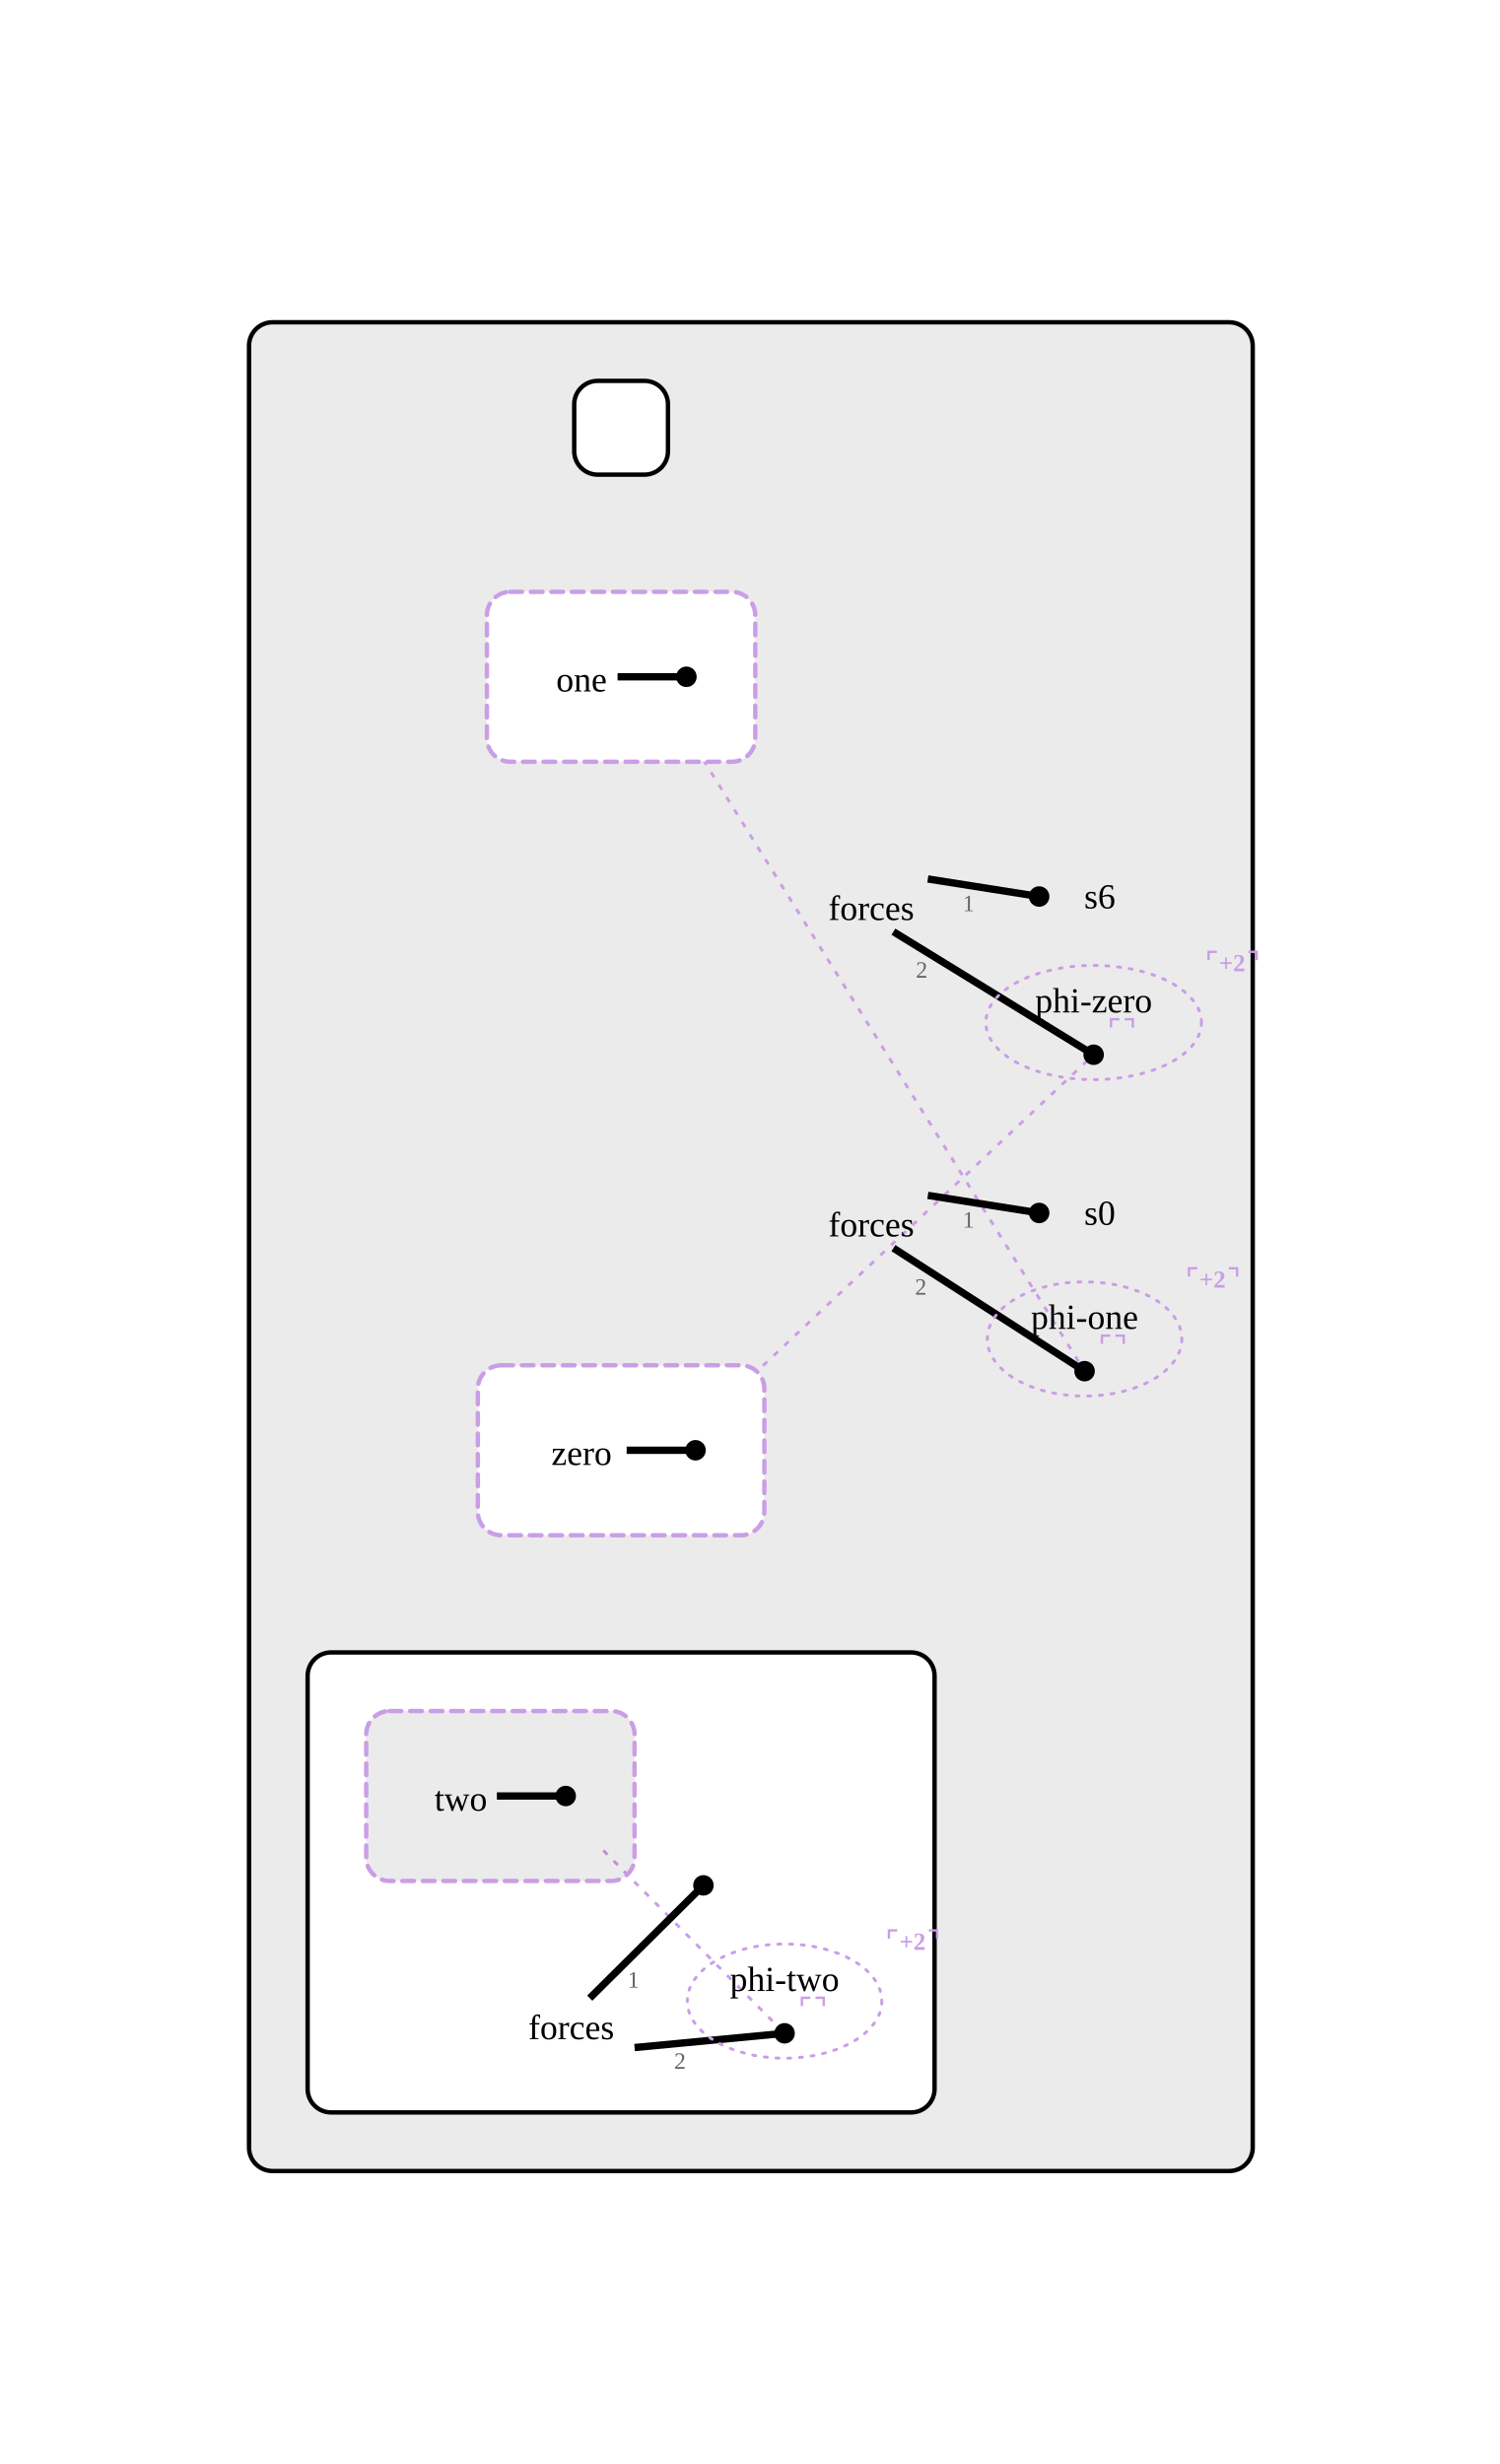
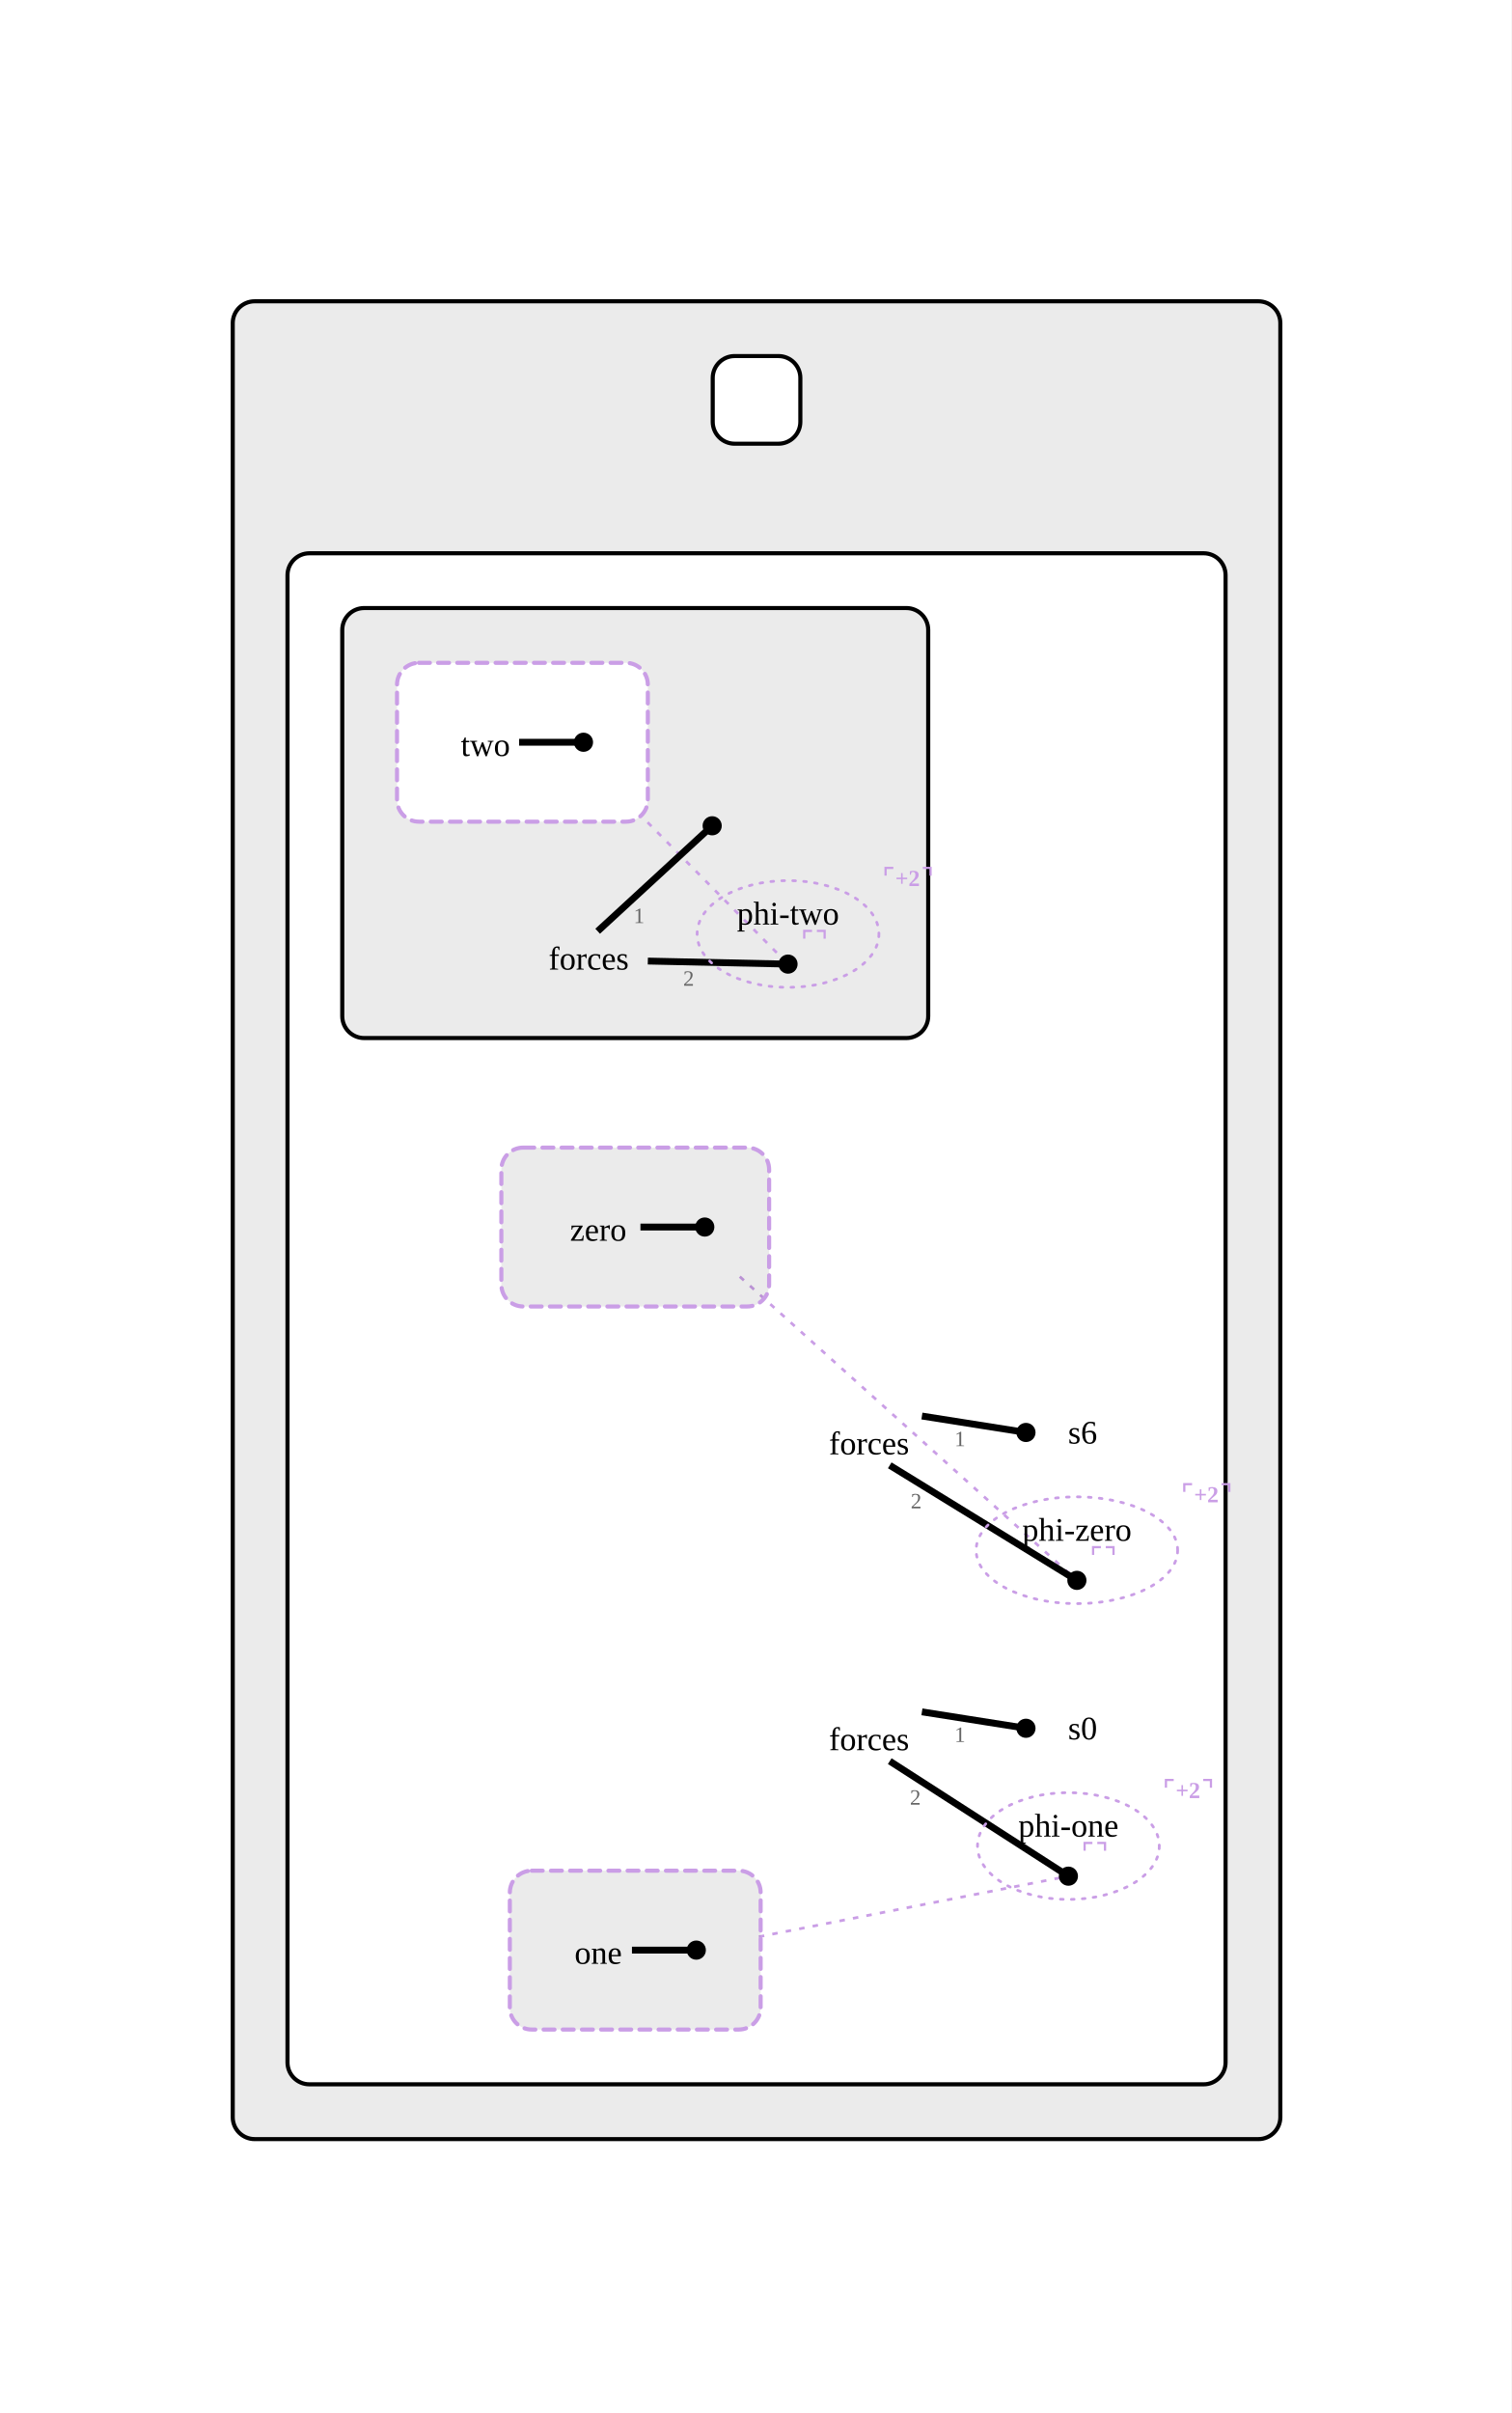
- <svg xmlns="http://www.w3.org/2000/svg" width="100%" height="100%" viewBox="0 0 512 841" preserveAspectRatio="xMidYMid meet">
-   <rect x="0" y="0" width="512" height="841" fill="white" stroke="none" />
+ <svg xmlns="http://www.w3.org/2000/svg" width="100%" height="100%" viewBox="0 0 552 881" preserveAspectRatio="xMidYMid meet">
+   <rect x="0" y="0" width="552" height="881" fill="white" stroke="none" />
  <g id="cuts">
-     <g id="cut_9ecee68e" data-element-id="cut_9ecee68e" data-element-type="cut" cursor="pointer">
-       <rect x="85.0" y="110.0" width="342.6" height="631" rx="8" ry="8" fill="rgba(0,0,0,0.08)" stroke="#000000" stroke-width="1.5" />
+     <g id="cut_1037d778" data-element-id="cut_1037d778" data-element-type="cut" cursor="pointer">
+       <rect x="85.0" y="110.0" width="382.6" height="671" rx="8" ry="8" fill="rgba(0,0,0,0.08)" stroke="#000000" stroke-width="1.5" />
    </g>
-     <g id="cut_e2e62ff2" data-element-id="cut_e2e62ff2" data-element-type="cut" cursor="pointer">
-       <rect x="196.0" y="130.0" width="32" height="32" rx="8" ry="8" fill="#FFFFFF" stroke="#000000" stroke-width="1.5" />
+     <g id="cut_034eea3f" data-element-id="cut_034eea3f" data-element-type="cut" cursor="pointer">
+       <rect x="260.3" y="130.0" width="32.0" height="32" rx="8" ry="8" fill="#FFFFFF" stroke="#000000" stroke-width="1.5" />
    </g>
-     <g id="c_ace88630" data-element-id="c_ace88630" data-element-type="cut" cursor="pointer">
-       <rect x="105.0" y="564.0" width="214" height="157" rx="8" ry="8" fill="#FFFFFF" stroke="#000000" stroke-width="1.5" />
+     <g id="c_9dfe18ea" data-element-id="c_9dfe18ea" data-element-type="cut" cursor="pointer">
+       <rect x="105.0" y="202.0" width="342.6" height="559" rx="8" ry="8" fill="#FFFFFF" stroke="#000000" stroke-width="1.5" />
    </g>
-     <g id="c_c3a271ba" data-element-id="c_c3a271ba" data-element-type="cut" cursor="pointer" data-cut-stroke="quotation">
-       <line class="quotation-tie" x1="237.43" y1="255.12" x2="370.20" y2="468.00" stroke="#ca9ee6" stroke-width="1" stroke-dasharray="2,3" data-tie-name="v_dec13547" />
-       <rect x="166.2" y="202.0" width="91.6" height="58" rx="8" ry="8" fill="#FFFFFF" stroke="#ca9ee6" stroke-width="1.5" stroke-dasharray="4,3" stroke-linecap="round" />
+     <g id="c_56460436" data-element-id="c_56460436" data-element-type="cut" cursor="pointer">
+       <rect x="125.0" y="222.0" width="214" height="157" rx="8" ry="8" fill="rgba(0,0,0,0.08)" stroke="#000000" stroke-width="1.5" />
    </g>
-     <g id="c_2ff5439d" data-element-id="c_2ff5439d" data-element-type="cut" cursor="pointer" data-cut-stroke="quotation">
-       <line class="quotation-tie" x1="249.50" y1="476.39" x2="373.30" y2="360.00" stroke="#ca9ee6" stroke-width="1" stroke-dasharray="2,3" data-tie-name="v_6d99a4ee" />
-       <rect x="163.1" y="466.0" width="97.8" height="58" rx="8" ry="8" fill="#FFFFFF" stroke="#ca9ee6" stroke-width="1.5" stroke-dasharray="4,3" stroke-linecap="round" />
+     <g id="c_3c3dce03" data-element-id="c_3c3dce03" data-element-type="cut" cursor="pointer" data-cut-stroke="quotation">
+       <line class="quotation-tie" x1="277.15" y1="707.12" x2="390.20" y2="685.00" stroke="#ca9ee6" stroke-width="1" stroke-dasharray="2,3" data-tie-name="v_79f26d1c" />
+       <rect x="186.2" y="683.0" width="91.6" height="58" rx="8" ry="8" fill="rgba(0,0,0,0.08)" stroke="#ca9ee6" stroke-width="1.5" stroke-dasharray="4,3" stroke-linecap="round" />
    </g>
-     <g id="c_af7888c3" data-element-id="c_af7888c3" data-element-type="cut" cursor="pointer" data-cut-stroke="quotation">
-       <line class="quotation-tie" x1="205.95" y1="631.59" x2="267.80" y2="694.00" stroke="#ca9ee6" stroke-width="1" stroke-dasharray="2,3" data-tie-name="v_fcdd69b0" />
-       <rect x="125.0" y="584.0" width="91.6" height="58" rx="8" ry="8" fill="rgba(0,0,0,0.08)" stroke="#ca9ee6" stroke-width="1.5" stroke-dasharray="4,3" stroke-linecap="round" />
+     <g id="c_ea742410" data-element-id="c_ea742410" data-element-type="cut" cursor="pointer" data-cut-stroke="quotation">
+       <line class="quotation-tie" x1="270.19" y1="466.11" x2="393.30" y2="577.00" stroke="#ca9ee6" stroke-width="1" stroke-dasharray="2,3" data-tie-name="v_56ed3da5" />
+       <rect x="183.1" y="419.0" width="97.8" height="58" rx="8" ry="8" fill="rgba(0,0,0,0.08)" stroke="#ca9ee6" stroke-width="1.5" stroke-dasharray="4,3" stroke-linecap="round" />
+     </g>
+     <g id="c_b0a0d5f8" data-element-id="c_b0a0d5f8" data-element-type="cut" cursor="pointer" data-cut-stroke="quotation">
+       <line class="quotation-tie" x1="225.95" y1="289.59" x2="287.80" y2="352.00" stroke="#ca9ee6" stroke-width="1" stroke-dasharray="2,3" data-tie-name="v_71e6a6a6" />
+       <rect x="145.0" y="242.0" width="91.6" height="58" rx="8" ry="8" fill="#FFFFFF" stroke="#ca9ee6" stroke-width="1.5" stroke-dasharray="4,3" stroke-linecap="round" />
    </g>
  </g>
  <g id="ligatures">
-     <path d="M 210.8 231.0 L 234.3 231.0" stroke="#000000" stroke-width="2.5" stroke-linecap="butt" fill="none" class="ligature-path" data-predicate-id="e_fc0c553f" data-vertex-id="v_d0c54075" data-port-index="0" />
-     <path d="M 213.9 495.0 L 237.4 495.0" stroke="#000000" stroke-width="2.5" stroke-linecap="butt" fill="none" class="ligature-path" data-predicate-id="e_845b84f6" data-vertex-id="v_345987dd" data-port-index="0" />
-     <path d="M 316.701 300.0 L 354.7 306.0" stroke="#000000" stroke-width="2.5" stroke-linecap="butt" fill="none" class="ligature-path" data-predicate-id="e_f23f8755" data-vertex-id="v_4320c5ca" data-port-index="0" />
-     <text x="330.6" y="308.3" font-family="Times New Roman" font-size="8" fill="#666666" text-anchor="middle" dominant-baseline="central" class="arg-order-number" data-predicate-id="e_f23f8755" data-port-index="0">1</text>
-     <path d="M 304.952 318.0 L 373.3 360.0" stroke="#000000" stroke-width="2.5" stroke-linecap="butt" fill="none" class="ligature-path" data-predicate-id="e_f23f8755" data-vertex-id="v_6d99a4ee" data-port-index="1" />
-     <text x="314.6" y="331.0" font-family="Times New Roman" font-size="8" fill="#666666" text-anchor="middle" dominant-baseline="central" class="arg-order-number" data-predicate-id="e_f23f8755" data-port-index="1">2</text>
-     <path d="M 201.302 682.0 L 240.1 643.5" stroke="#000000" stroke-width="2.5" stroke-linecap="butt" fill="none" class="ligature-path" data-predicate-id="e_89921005" data-vertex-id="v_c3a1704d" data-port-index="0" />
-     <text x="216.2" y="675.7" font-family="Times New Roman" font-size="8" fill="#666666" text-anchor="middle" dominant-baseline="central" class="arg-order-number" data-predicate-id="e_89921005" data-port-index="0">1</text>
-     <path d="M 216.6 698.862 L 267.8 694.0" stroke="#000000" stroke-width="2.5" stroke-linecap="butt" fill="none" class="ligature-path" data-predicate-id="e_89921005" data-vertex-id="v_fcdd69b0" data-port-index="1" />
-     <text x="232.1" y="703.4" font-family="Times New Roman" font-size="8" fill="#666666" text-anchor="middle" dominant-baseline="central" class="arg-order-number" data-predicate-id="e_89921005" data-port-index="1">2</text>
-     <path d="M 169.6 613.0 L 193.1 613.0" stroke="#000000" stroke-width="2.5" stroke-linecap="butt" fill="none" class="ligature-path" data-predicate-id="e_3849d894" data-vertex-id="v_8f0de228" data-port-index="0" />
-     <path d="M 316.701 408.0 L 354.7 414.0" stroke="#000000" stroke-width="2.5" stroke-linecap="butt" fill="none" class="ligature-path" data-predicate-id="e_6469bf5d" data-vertex-id="v_b3454bb0" data-port-index="0" />
-     <text x="330.6" y="416.3" font-family="Times New Roman" font-size="8" fill="#666666" text-anchor="middle" dominant-baseline="central" class="arg-order-number" data-predicate-id="e_6469bf5d" data-port-index="0">1</text>
-     <path d="M 304.952 426.0 L 370.2 468.0" stroke="#000000" stroke-width="2.5" stroke-linecap="butt" fill="none" class="ligature-path" data-predicate-id="e_6469bf5d" data-vertex-id="v_dec13547" data-port-index="1" />
-     <text x="314.3" y="439.2" font-family="Times New Roman" font-size="8" fill="#666666" text-anchor="middle" dominant-baseline="central" class="arg-order-number" data-predicate-id="e_6469bf5d" data-port-index="1">2</text>
+     <path d="M 230.8 712.0 L 254.3 712.0" stroke="#000000" stroke-width="2.5" stroke-linecap="butt" fill="none" class="ligature-path" data-predicate-id="e_e481f640" data-vertex-id="v_87ee850e" data-port-index="0" />
+     <path d="M 336.701 517.0 L 374.7 523.0" stroke="#000000" stroke-width="2.5" stroke-linecap="butt" fill="none" class="ligature-path" data-predicate-id="e_bf4fd3bd" data-vertex-id="v_5e574c53" data-port-index="0" />
+     <text x="350.6" y="525.3" font-family="Times New Roman" font-size="8" fill="#666666" text-anchor="middle" dominant-baseline="central" class="arg-order-number" data-predicate-id="e_bf4fd3bd" data-port-index="0">1</text>
+     <path d="M 324.952 535.0 L 393.3 577.0" stroke="#000000" stroke-width="2.5" stroke-linecap="butt" fill="none" class="ligature-path" data-predicate-id="e_bf4fd3bd" data-vertex-id="v_56ed3da5" data-port-index="1" />
+     <text x="334.6" y="548.0" font-family="Times New Roman" font-size="8" fill="#666666" text-anchor="middle" dominant-baseline="central" class="arg-order-number" data-predicate-id="e_bf4fd3bd" data-port-index="1">2</text>
+     <path d="M 189.6 271.0 L 213.1 271.0" stroke="#000000" stroke-width="2.5" stroke-linecap="butt" fill="none" class="ligature-path" data-predicate-id="e_a5500fa7" data-vertex-id="v_63a75ad3" data-port-index="0" />
+     <path d="M 218.276 340.0 L 260.1 301.5" stroke="#000000" stroke-width="2.5" stroke-linecap="butt" fill="none" class="ligature-path" data-predicate-id="e_03daba11" data-vertex-id="v_f1b0c5fa" data-port-index="0" />
+     <text x="233.4" y="334.3" font-family="Times New Roman" font-size="8" fill="#666666" text-anchor="middle" dominant-baseline="central" class="arg-order-number" data-predicate-id="e_03daba11" data-port-index="0">1</text>
+     <path d="M 236.6 350.89 L 287.8 352.0" stroke="#000000" stroke-width="2.5" stroke-linecap="butt" fill="none" class="ligature-path" data-predicate-id="e_03daba11" data-vertex-id="v_71e6a6a6" data-port-index="1" />
+     <text x="251.5" y="357.2" font-family="Times New Roman" font-size="8" fill="#666666" text-anchor="middle" dominant-baseline="central" class="arg-order-number" data-predicate-id="e_03daba11" data-port-index="1">2</text>
+     <path d="M 233.9 448.0 L 257.4 448.0" stroke="#000000" stroke-width="2.5" stroke-linecap="butt" fill="none" class="ligature-path" data-predicate-id="e_eea8e317" data-vertex-id="v_3f6d1901" data-port-index="0" />
+     <path d="M 336.701 625.0 L 374.7 631.0" stroke="#000000" stroke-width="2.5" stroke-linecap="butt" fill="none" class="ligature-path" data-predicate-id="e_a387b33a" data-vertex-id="v_e849f2a5" data-port-index="0" />
+     <text x="350.6" y="633.3" font-family="Times New Roman" font-size="8" fill="#666666" text-anchor="middle" dominant-baseline="central" class="arg-order-number" data-predicate-id="e_a387b33a" data-port-index="0">1</text>
+     <path d="M 324.952 643.0 L 390.2 685.0" stroke="#000000" stroke-width="2.5" stroke-linecap="butt" fill="none" class="ligature-path" data-predicate-id="e_a387b33a" data-vertex-id="v_79f26d1c" data-port-index="1" />
+     <text x="334.3" y="656.2" font-family="Times New Roman" font-size="8" fill="#666666" text-anchor="middle" dominant-baseline="central" class="arg-order-number" data-predicate-id="e_a387b33a" data-port-index="1">2</text>
  </g>
  <g id="elements">
-     <g id="v_8f0de228" data-element-id="v_8f0de228" data-element-type="vertex" cursor="pointer">
-       <rect x="183.6" y="603.5" width="19.0" height="19.0" fill="transparent" stroke="none" />
-       <circle cx="193.1" cy="613.0" r="3.5" fill="#000000" stroke="none" />
+     <g id="v_63a75ad3" data-element-id="v_63a75ad3" data-element-type="vertex" cursor="pointer">
+       <rect x="203.6" y="261.5" width="19.0" height="19.0" fill="transparent" stroke="none" />
+       <circle cx="213.1" cy="271.0" r="3.5" fill="#000000" stroke="none" />
    </g>
-     <g id="v_c3a1704d" data-element-id="v_c3a1704d" data-element-type="vertex" cursor="pointer">
-       <rect x="230.6" y="634.0" width="19.0" height="19.0" fill="transparent" stroke="none" />
-       <circle cx="240.1" cy="643.5" r="3.5" fill="#000000" stroke="none" />
+     <g id="v_f1b0c5fa" data-element-id="v_f1b0c5fa" data-element-type="vertex" cursor="pointer">
+       <rect x="250.6" y="292.0" width="19.0" height="19.0" fill="transparent" stroke="none" />
+       <circle cx="260.1" cy="301.5" r="3.5" fill="#000000" stroke="none" />
    </g>
-     <g id="v_fcdd69b0" data-element-id="v_fcdd69b0" data-element-type="vertex" cursor="pointer" class="quotation-spot" data-quotation="true" data-quotation-sort="proposition" data-quotation-horizon="2" data-sort="proposition">
-       <rect x="258.3" y="684.5" width="19.0" height="19.0" fill="transparent" stroke="none" />
-       <circle cx="267.8" cy="694.0" r="3.5" fill="#000000" stroke="none" />
-       <text x="267.8" y="675.5" text-anchor="middle" dominant-baseline="central" font-size="12" font-family="Times New Roman" fill="#000000" font-weight="normal">phi-two</text>
-       <text class="sort-badge" x="273.3" y="688.5" text-anchor="start" font-size="8.4" font-family="Times New Roman" fill="#ca9ee6" font-weight="bold">⌜⌝</text>
-       <ellipse class="quotation-oval" cx="267.8" cy="683.0" rx="33.2" ry="19.5" fill="none" stroke="#ca9ee6" stroke-width="1" stroke-dasharray="1,3" stroke-linecap="round" />
-       <text class="quotation-horizon" x="303.0" y="665.5" text-anchor="start" font-size="8.4" font-family="Times New Roman" fill="#ca9ee6" font-weight="bold">⌜+2⌝</text>
+     <g id="v_71e6a6a6" data-element-id="v_71e6a6a6" data-element-type="vertex" cursor="pointer" class="quotation-spot" data-quotation="true" data-quotation-sort="proposition" data-quotation-horizon="2" data-sort="proposition">
+       <rect x="278.3" y="342.5" width="19.0" height="19.0" fill="transparent" stroke="none" />
+       <circle cx="287.8" cy="352.0" r="3.5" fill="#000000" stroke="none" />
+       <text x="287.8" y="333.5" text-anchor="middle" dominant-baseline="central" font-size="12" font-family="Times New Roman" fill="#000000" font-weight="normal">phi-two</text>
+       <text class="sort-badge" x="293.3" y="346.5" text-anchor="start" font-size="8.4" font-family="Times New Roman" fill="#ca9ee6" font-weight="bold">⌜⌝</text>
+       <ellipse class="quotation-oval" cx="287.8" cy="341.0" rx="33.2" ry="19.5" fill="none" stroke="#ca9ee6" stroke-width="1" stroke-dasharray="1,3" stroke-linecap="round" />
+       <text class="quotation-horizon" x="323.0" y="323.5" text-anchor="start" font-size="8.4" font-family="Times New Roman" fill="#ca9ee6" font-weight="bold">⌜+2⌝</text>
    </g>
-     <g id="v_d0c54075" data-element-id="v_d0c54075" data-element-type="vertex" cursor="pointer">
-       <rect x="224.8" y="221.5" width="19.0" height="19.0" fill="transparent" stroke="none" />
-       <circle cx="234.3" cy="231.0" r="3.5" fill="#000000" stroke="none" />
+     <g id="v_87ee850e" data-element-id="v_87ee850e" data-element-type="vertex" cursor="pointer">
+       <rect x="244.8" y="702.5" width="19.0" height="19.0" fill="transparent" stroke="none" />
+       <circle cx="254.3" cy="712.0" r="3.5" fill="#000000" stroke="none" />
    </g>
-     <g id="v_345987dd" data-element-id="v_345987dd" data-element-type="vertex" cursor="pointer">
-       <rect x="227.9" y="485.5" width="19.0" height="19.0" fill="transparent" stroke="none" />
-       <circle cx="237.4" cy="495.0" r="3.5" fill="#000000" stroke="none" />
+     <g id="v_3f6d1901" data-element-id="v_3f6d1901" data-element-type="vertex" cursor="pointer">
+       <rect x="247.9" y="438.5" width="19.0" height="19.0" fill="transparent" stroke="none" />
+       <circle cx="257.4" cy="448.0" r="3.5" fill="#000000" stroke="none" />
    </g>
-     <g id="v_dec13547" data-element-id="v_dec13547" data-element-type="vertex" cursor="pointer" class="quotation-spot" data-quotation="true" data-quotation-sort="proposition" data-quotation-horizon="2" data-sort="proposition">
-       <rect x="360.7" y="458.5" width="19.0" height="19.0" fill="transparent" stroke="none" />
-       <circle cx="370.2" cy="468.0" r="3.5" fill="#000000" stroke="none" />
-       <text x="370.2" y="449.5" text-anchor="middle" dominant-baseline="central" font-size="12" font-family="Times New Roman" fill="#000000" font-weight="normal">phi-one</text>
-       <text class="sort-badge" x="375.7" y="462.5" text-anchor="start" font-size="8.4" font-family="Times New Roman" fill="#ca9ee6" font-weight="bold">⌜⌝</text>
-       <ellipse class="quotation-oval" cx="370.2" cy="457.0" rx="33.2" ry="19.5" fill="none" stroke="#ca9ee6" stroke-width="1" stroke-dasharray="1,3" stroke-linecap="round" />
-       <text class="quotation-horizon" x="405.4" y="439.5" text-anchor="start" font-size="8.4" font-family="Times New Roman" fill="#ca9ee6" font-weight="bold">⌜+2⌝</text>
+     <g id="v_79f26d1c" data-element-id="v_79f26d1c" data-element-type="vertex" cursor="pointer" class="quotation-spot" data-quotation="true" data-quotation-sort="proposition" data-quotation-horizon="2" data-sort="proposition">
+       <rect x="380.7" y="675.5" width="19.0" height="19.0" fill="transparent" stroke="none" />
+       <circle cx="390.2" cy="685.0" r="3.5" fill="#000000" stroke="none" />
+       <text x="390.2" y="666.5" text-anchor="middle" dominant-baseline="central" font-size="12" font-family="Times New Roman" fill="#000000" font-weight="normal">phi-one</text>
+       <text class="sort-badge" x="395.7" y="679.5" text-anchor="start" font-size="8.4" font-family="Times New Roman" fill="#ca9ee6" font-weight="bold">⌜⌝</text>
+       <ellipse class="quotation-oval" cx="390.2" cy="674.0" rx="33.2" ry="19.5" fill="none" stroke="#ca9ee6" stroke-width="1" stroke-dasharray="1,3" stroke-linecap="round" />
+       <text class="quotation-horizon" x="425.4" y="656.5" text-anchor="start" font-size="8.4" font-family="Times New Roman" fill="#ca9ee6" font-weight="bold">⌜+2⌝</text>
    </g>
-     <g id="v_6d99a4ee" data-element-id="v_6d99a4ee" data-element-type="vertex" cursor="pointer" class="quotation-spot" data-quotation="true" data-quotation-sort="proposition" data-quotation-horizon="2" data-sort="proposition">
-       <rect x="363.8" y="350.5" width="19.0" height="19.0" fill="transparent" stroke="none" />
-       <circle cx="373.3" cy="360.0" r="3.5" fill="#000000" stroke="none" />
-       <text x="373.3" y="341.5" text-anchor="middle" dominant-baseline="central" font-size="12" font-family="Times New Roman" fill="#000000" font-weight="normal">phi-zero</text>
-       <text class="sort-badge" x="378.8" y="354.5" text-anchor="start" font-size="8.4" font-family="Times New Roman" fill="#ca9ee6" font-weight="bold">⌜⌝</text>
-       <ellipse class="quotation-oval" cx="373.3" cy="349.0" rx="36.8" ry="19.5" fill="none" stroke="#ca9ee6" stroke-width="1" stroke-dasharray="1,3" stroke-linecap="round" />
-       <text class="quotation-horizon" x="412.1" y="331.5" text-anchor="start" font-size="8.4" font-family="Times New Roman" fill="#ca9ee6" font-weight="bold">⌜+2⌝</text>
+     <g id="v_56ed3da5" data-element-id="v_56ed3da5" data-element-type="vertex" cursor="pointer" class="quotation-spot" data-quotation="true" data-quotation-sort="proposition" data-quotation-horizon="2" data-sort="proposition">
+       <rect x="383.8" y="567.5" width="19.0" height="19.0" fill="transparent" stroke="none" />
+       <circle cx="393.3" cy="577.0" r="3.5" fill="#000000" stroke="none" />
+       <text x="393.3" y="558.5" text-anchor="middle" dominant-baseline="central" font-size="12" font-family="Times New Roman" fill="#000000" font-weight="normal">phi-zero</text>
+       <text class="sort-badge" x="398.8" y="571.5" text-anchor="start" font-size="8.4" font-family="Times New Roman" fill="#ca9ee6" font-weight="bold">⌜⌝</text>
+       <ellipse class="quotation-oval" cx="393.3" cy="566.0" rx="36.8" ry="19.5" fill="none" stroke="#ca9ee6" stroke-width="1" stroke-dasharray="1,3" stroke-linecap="round" />
+       <text class="quotation-horizon" x="432.1" y="548.5" text-anchor="start" font-size="8.4" font-family="Times New Roman" fill="#ca9ee6" font-weight="bold">⌜+2⌝</text>
    </g>
-     <g id="v_b3454bb0" data-element-id="v_b3454bb0" data-element-type="vertex" cursor="pointer">
-       <rect x="345.2" y="404.5" width="19.0" height="19.0" fill="transparent" stroke="none" />
-       <circle cx="354.7" cy="414.0" r="3.5" fill="#000000" stroke="none" />
-       <text x="375.4" y="414.0" text-anchor="middle" dominant-baseline="central" font-size="12" font-family="Times New Roman" fill="#000000" font-weight="normal">s0</text>
+     <g id="v_e849f2a5" data-element-id="v_e849f2a5" data-element-type="vertex" cursor="pointer">
+       <rect x="365.2" y="621.5" width="19.0" height="19.0" fill="transparent" stroke="none" />
+       <circle cx="374.7" cy="631.0" r="3.5" fill="#000000" stroke="none" />
+       <text x="395.4" y="631.0" text-anchor="middle" dominant-baseline="central" font-size="12" font-family="Times New Roman" fill="#000000" font-weight="normal">s0</text>
    </g>
-     <g id="v_4320c5ca" data-element-id="v_4320c5ca" data-element-type="vertex" cursor="pointer">
-       <rect x="345.2" y="296.5" width="19.0" height="19.0" fill="transparent" stroke="none" />
-       <circle cx="354.7" cy="306.0" r="3.5" fill="#000000" stroke="none" />
-       <text x="375.4" y="306.0" text-anchor="middle" dominant-baseline="central" font-size="12" font-family="Times New Roman" fill="#000000" font-weight="normal">s6</text>
+     <g id="v_5e574c53" data-element-id="v_5e574c53" data-element-type="vertex" cursor="pointer">
+       <rect x="365.2" y="513.5" width="19.0" height="19.0" fill="transparent" stroke="none" />
+       <circle cx="374.7" cy="523.0" r="3.5" fill="#000000" stroke="none" />
+       <text x="395.4" y="523.0" text-anchor="middle" dominant-baseline="central" font-size="12" font-family="Times New Roman" fill="#000000" font-weight="normal">s6</text>
    </g>
-     <g id="e_6469bf5d" data-element-id="e_6469bf5d" data-element-type="predicate" cursor="pointer">
-       <rect x="276.8" y="409.0" width="41.2" height="16.0" rx="2" ry="2" fill="transparent" stroke="none" />
-       <text x="297.4" y="422.0" text-anchor="middle" font-size="12" font-family="Times New Roman" fill="#000000" font-weight="normal">forces</text>
+     <g id="e_a387b33a" data-element-id="e_a387b33a" data-element-type="predicate" cursor="pointer">
+       <rect x="296.8" y="626.0" width="41.2" height="16.0" rx="2" ry="2" fill="transparent" stroke="none" />
+       <text x="317.4" y="639.0" text-anchor="middle" font-size="12" font-family="Times New Roman" fill="#000000" font-weight="normal">forces</text>
    </g>
-     <g id="e_f23f8755" data-element-id="e_f23f8755" data-element-type="predicate" cursor="pointer">
-       <rect x="276.8" y="301.0" width="41.2" height="16.0" rx="2" ry="2" fill="transparent" stroke="none" />
-       <text x="297.4" y="314.0" text-anchor="middle" font-size="12" font-family="Times New Roman" fill="#000000" font-weight="normal">forces</text>
+     <g id="e_bf4fd3bd" data-element-id="e_bf4fd3bd" data-element-type="predicate" cursor="pointer">
+       <rect x="296.8" y="518.0" width="41.2" height="16.0" rx="2" ry="2" fill="transparent" stroke="none" />
+       <text x="317.4" y="531.0" text-anchor="middle" font-size="12" font-family="Times New Roman" fill="#000000" font-weight="normal">forces</text>
    </g>
-     <g id="e_89921005" data-element-id="e_89921005" data-element-type="predicate" cursor="pointer">
-       <rect x="174.4" y="683.0" width="41.2" height="16.0" rx="2" ry="2" fill="transparent" stroke="none" />
-       <text x="195.0" y="696.0" text-anchor="middle" font-size="12" font-family="Times New Roman" fill="#000000" font-weight="normal">forces</text>
+     <g id="e_03daba11" data-element-id="e_03daba11" data-element-type="predicate" cursor="pointer">
+       <rect x="194.4" y="341.0" width="41.2" height="16.0" rx="2" ry="2" fill="transparent" stroke="none" />
+       <text x="215" y="354.0" text-anchor="middle" font-size="12" font-family="Times New Roman" fill="#000000" font-weight="normal">forces</text>
    </g>
-     <g id="e_3849d894" data-element-id="e_3849d894" data-element-type="predicate" cursor="pointer">
-       <rect x="146.0" y="605.0" width="22.6" height="16.0" rx="2" ry="2" fill="transparent" stroke="none" />
-       <text x="157.3" y="618.0" text-anchor="middle" font-size="12" font-family="Times New Roman" fill="#000000" font-weight="normal">two</text>
+     <g id="e_a5500fa7" data-element-id="e_a5500fa7" data-element-type="predicate" cursor="pointer">
+       <rect x="166.0" y="263.0" width="22.6" height="16.0" rx="2" ry="2" fill="transparent" stroke="none" />
+       <text x="177.3" y="276.0" text-anchor="middle" font-size="12" font-family="Times New Roman" fill="#000000" font-weight="normal">two</text>
    </g>
-     <g id="e_fc0c553f" data-element-id="e_fc0c553f" data-element-type="predicate" cursor="pointer">
-       <rect x="187.2" y="223.0" width="22.6" height="16.0" rx="2" ry="2" fill="transparent" stroke="none" />
-       <text x="198.5" y="236.0" text-anchor="middle" font-size="12" font-family="Times New Roman" fill="#000000" font-weight="normal">one</text>
+     <g id="e_e481f640" data-element-id="e_e481f640" data-element-type="predicate" cursor="pointer">
+       <rect x="207.2" y="704.0" width="22.6" height="16.0" rx="2" ry="2" fill="transparent" stroke="none" />
+       <text x="218.5" y="717.0" text-anchor="middle" font-size="12" font-family="Times New Roman" fill="#000000" font-weight="normal">one</text>
    </g>
-     <g id="e_845b84f6" data-element-id="e_845b84f6" data-element-type="predicate" cursor="pointer">
-       <rect x="184.1" y="487.0" width="28.8" height="16.0" rx="2" ry="2" fill="transparent" stroke="none" />
-       <text x="198.5" y="500.0" text-anchor="middle" font-size="12" font-family="Times New Roman" fill="#000000" font-weight="normal">zero</text>
+     <g id="e_eea8e317" data-element-id="e_eea8e317" data-element-type="predicate" cursor="pointer">
+       <rect x="204.1" y="440.0" width="28.8" height="16.0" rx="2" ry="2" fill="transparent" stroke="none" />
+       <text x="218.5" y="453.0" text-anchor="middle" font-size="12" font-family="Times New Roman" fill="#000000" font-weight="normal">zero</text>
    </g>
  </g>
</svg>
